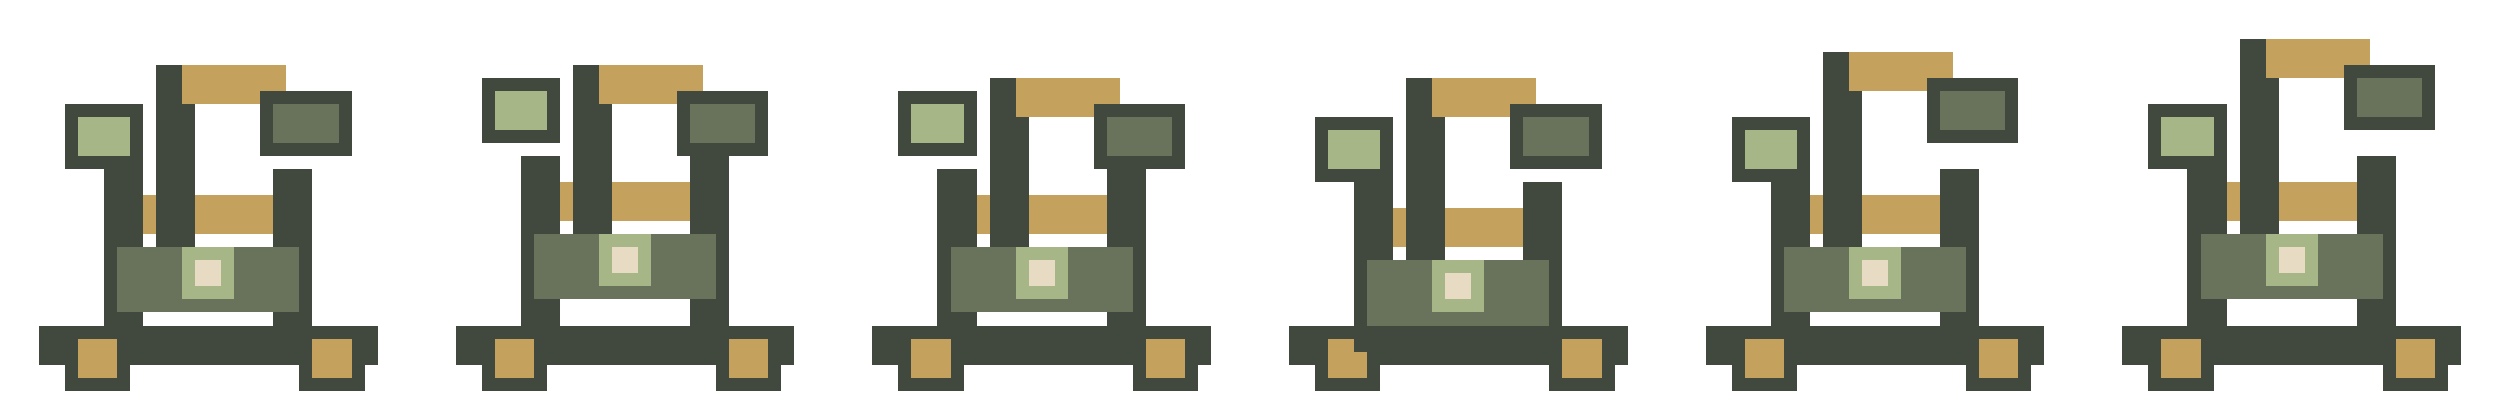
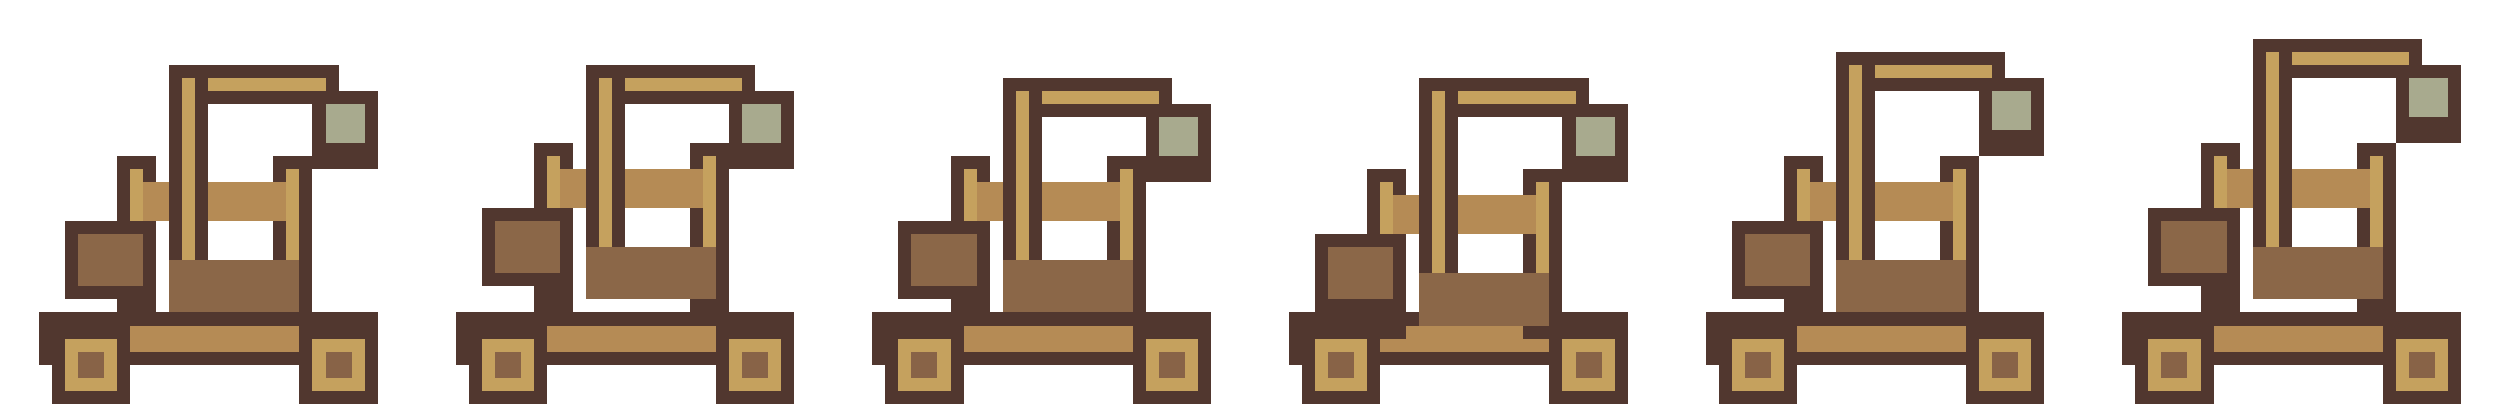
<svg xmlns="http://www.w3.org/2000/svg" width="192" height="32" viewBox="0 0 192 32" shape-rendering="crispEdges">
  <g transform="translate(0 0)">
-     <rect x="3" y="25" width="26" height="3" fill="#41483d" />
-     <rect x="5" y="25" width="5" height="5" fill="#41483d" />
-     <rect x="6" y="26" width="3" height="3" fill="#c5a15e" />
-     <rect x="23" y="25" width="5" height="5" fill="#41483d" />
-     <rect x="24" y="26" width="3" height="3" fill="#c5a15e" />
-     <rect x="8" y="13" width="3" height="13" fill="#41483d" />
-     <rect x="21" y="13" width="3" height="13" fill="#41483d" />
-     <rect x="11" y="15" width="10" height="3" fill="#c5a15e" />
-     <rect x="12" y="5" width="3" height="16" fill="#41483d" />
-     <rect x="14" y="5" width="8" height="3" fill="#c5a15e" />
-     <rect x="20" y="7" width="7" height="5" fill="#41483d" />
-     <rect x="21" y="8" width="5" height="3" fill="#69725b" />
-     <rect x="9" y="19" width="14" height="5" fill="#69725b" />
-     <rect x="14" y="19" width="4" height="4" fill="#a7b686" />
-     <rect x="15" y="20" width="2" height="2" fill="#e7dbc3" />
-     <rect x="5" y="8" width="6" height="5" fill="#41483d" />
-     <rect x="6" y="9" width="4" height="3" fill="#a7b686" />
+     <rect x="3" y="24" width="26" height="4" fill="#51372f" />
+     <rect x="5" y="25" width="22" height="2" fill="#b58b55" />
+     <rect x="4" y="25" width="6" height="6" fill="#51372f" />
+     <rect x="5" y="26" width="4" height="4" fill="#c5a15e" />
+     <rect x="6" y="27" width="2" height="2" fill="#886347" />
+     <rect x="23" y="25" width="6" height="6" fill="#51372f" />
+     <rect x="24" y="26" width="4" height="4" fill="#c5a15e" />
+     <rect x="25" y="27" width="2" height="2" fill="#886347" />
+     <rect x="9" y="12" width="3" height="13" fill="#51372f" />
+     <rect x="21" y="12" width="3" height="13" fill="#51372f" />
+     <rect x="10" y="13" width="1" height="10" fill="#c5a15e" />
+     <rect x="22" y="13" width="1" height="10" fill="#c5a15e" />
+     <rect x="11" y="14" width="11" height="3" fill="#b58b55" />
+     <rect x="13" y="5" width="3" height="18" fill="#51372f" />
+     <rect x="14" y="6" width="1" height="15" fill="#c5a15e" />
+     <rect x="15" y="5" width="11" height="3" fill="#51372f" />
+     <rect x="16" y="6" width="9" height="1" fill="#c5a15e" />
+     <rect x="24" y="7" width="5" height="6" fill="#51372f" />
+     <rect x="25" y="8" width="3" height="3" fill="#a8aa8e" />
+     <rect x="5" y="17" width="7" height="6" fill="#51372f" />
+     <rect x="6" y="18" width="5" height="4" fill="#8b6748" />
+     <rect x="13" y="20" width="10" height="4" fill="#8b6748" />
  </g>
  <g transform="translate(32 0)">
-     <rect x="3" y="25" width="26" height="3" fill="#41483d" />
-     <rect x="5" y="25" width="5" height="5" fill="#41483d" />
-     <rect x="6" y="26" width="3" height="3" fill="#c5a15e" />
-     <rect x="23" y="25" width="5" height="5" fill="#41483d" />
-     <rect x="24" y="26" width="3" height="3" fill="#c5a15e" />
-     <rect x="8" y="12" width="3" height="13" fill="#41483d" />
-     <rect x="21" y="12" width="3" height="13" fill="#41483d" />
-     <rect x="11" y="14" width="10" height="3" fill="#c5a15e" />
-     <rect x="12" y="5" width="3" height="16" fill="#41483d" />
-     <rect x="14" y="5" width="8" height="3" fill="#c5a15e" />
-     <rect x="20" y="7" width="7" height="5" fill="#41483d" />
-     <rect x="21" y="8" width="5" height="3" fill="#69725b" />
-     <rect x="9" y="18" width="14" height="5" fill="#69725b" />
-     <rect x="14" y="18" width="4" height="4" fill="#a7b686" />
-     <rect x="15" y="19" width="2" height="2" fill="#e7dbc3" />
-     <rect x="5" y="6" width="6" height="5" fill="#41483d" />
-     <rect x="6" y="7" width="4" height="3" fill="#a7b686" />
+     <rect x="3" y="24" width="26" height="4" fill="#51372f" />
+     <rect x="5" y="25" width="22" height="2" fill="#b58b55" />
+     <rect x="4" y="25" width="6" height="6" fill="#51372f" />
+     <rect x="5" y="26" width="4" height="4" fill="#c5a15e" />
+     <rect x="6" y="27" width="2" height="2" fill="#886347" />
+     <rect x="23" y="25" width="6" height="6" fill="#51372f" />
+     <rect x="24" y="26" width="4" height="4" fill="#c5a15e" />
+     <rect x="25" y="27" width="2" height="2" fill="#886347" />
+     <rect x="9" y="11" width="3" height="13" fill="#51372f" />
+     <rect x="21" y="11" width="3" height="13" fill="#51372f" />
+     <rect x="10" y="12" width="1" height="10" fill="#c5a15e" />
+     <rect x="22" y="12" width="1" height="10" fill="#c5a15e" />
+     <rect x="11" y="13" width="11" height="3" fill="#b58b55" />
+     <rect x="13" y="5" width="3" height="18" fill="#51372f" />
+     <rect x="14" y="6" width="1" height="15" fill="#c5a15e" />
+     <rect x="15" y="5" width="11" height="3" fill="#51372f" />
+     <rect x="16" y="6" width="9" height="1" fill="#c5a15e" />
+     <rect x="24" y="7" width="5" height="6" fill="#51372f" />
+     <rect x="25" y="8" width="3" height="3" fill="#a8aa8e" />
+     <rect x="5" y="16" width="7" height="6" fill="#51372f" />
+     <rect x="6" y="17" width="5" height="4" fill="#8b6748" />
+     <rect x="13" y="19" width="10" height="4" fill="#8b6748" />
  </g>
  <g transform="translate(64 0)">
-     <rect x="3" y="25" width="26" height="3" fill="#41483d" />
-     <rect x="5" y="25" width="5" height="5" fill="#41483d" />
-     <rect x="6" y="26" width="3" height="3" fill="#c5a15e" />
-     <rect x="23" y="25" width="5" height="5" fill="#41483d" />
-     <rect x="24" y="26" width="3" height="3" fill="#c5a15e" />
-     <rect x="8" y="13" width="3" height="13" fill="#41483d" />
-     <rect x="21" y="13" width="3" height="13" fill="#41483d" />
-     <rect x="11" y="15" width="10" height="3" fill="#c5a15e" />
-     <rect x="12" y="6" width="3" height="16" fill="#41483d" />
-     <rect x="14" y="6" width="8" height="3" fill="#c5a15e" />
-     <rect x="20" y="8" width="7" height="5" fill="#41483d" />
-     <rect x="21" y="9" width="5" height="3" fill="#69725b" />
-     <rect x="9" y="19" width="14" height="5" fill="#69725b" />
-     <rect x="14" y="19" width="4" height="4" fill="#a7b686" />
-     <rect x="15" y="20" width="2" height="2" fill="#e7dbc3" />
-     <rect x="5" y="7" width="6" height="5" fill="#41483d" />
-     <rect x="6" y="8" width="4" height="3" fill="#a7b686" />
+     <rect x="3" y="24" width="26" height="4" fill="#51372f" />
+     <rect x="5" y="25" width="22" height="2" fill="#b58b55" />
+     <rect x="4" y="25" width="6" height="6" fill="#51372f" />
+     <rect x="5" y="26" width="4" height="4" fill="#c5a15e" />
+     <rect x="6" y="27" width="2" height="2" fill="#886347" />
+     <rect x="23" y="25" width="6" height="6" fill="#51372f" />
+     <rect x="24" y="26" width="4" height="4" fill="#c5a15e" />
+     <rect x="25" y="27" width="2" height="2" fill="#886347" />
+     <rect x="9" y="12" width="3" height="13" fill="#51372f" />
+     <rect x="21" y="12" width="3" height="13" fill="#51372f" />
+     <rect x="10" y="13" width="1" height="10" fill="#c5a15e" />
+     <rect x="22" y="13" width="1" height="10" fill="#c5a15e" />
+     <rect x="11" y="14" width="11" height="3" fill="#b58b55" />
+     <rect x="13" y="6" width="3" height="18" fill="#51372f" />
+     <rect x="14" y="7" width="1" height="15" fill="#c5a15e" />
+     <rect x="15" y="6" width="11" height="3" fill="#51372f" />
+     <rect x="16" y="7" width="9" height="1" fill="#c5a15e" />
+     <rect x="24" y="8" width="5" height="6" fill="#51372f" />
+     <rect x="25" y="9" width="3" height="3" fill="#a8aa8e" />
+     <rect x="5" y="17" width="7" height="6" fill="#51372f" />
+     <rect x="6" y="18" width="5" height="4" fill="#8b6748" />
+     <rect x="13" y="20" width="10" height="4" fill="#8b6748" />
  </g>
  <g transform="translate(96 0)">
-     <rect x="3" y="25" width="26" height="3" fill="#41483d" />
-     <rect x="5" y="25" width="5" height="5" fill="#41483d" />
-     <rect x="6" y="26" width="3" height="3" fill="#c5a15e" />
-     <rect x="23" y="25" width="5" height="5" fill="#41483d" />
-     <rect x="24" y="26" width="3" height="3" fill="#c5a15e" />
-     <rect x="8" y="14" width="3" height="13" fill="#41483d" />
-     <rect x="21" y="14" width="3" height="13" fill="#41483d" />
-     <rect x="11" y="16" width="10" height="3" fill="#c5a15e" />
-     <rect x="12" y="6" width="3" height="16" fill="#41483d" />
-     <rect x="14" y="6" width="8" height="3" fill="#c5a15e" />
-     <rect x="20" y="8" width="7" height="5" fill="#41483d" />
-     <rect x="21" y="9" width="5" height="3" fill="#69725b" />
-     <rect x="9" y="20" width="14" height="5" fill="#69725b" />
-     <rect x="14" y="20" width="4" height="4" fill="#a7b686" />
-     <rect x="15" y="21" width="2" height="2" fill="#e7dbc3" />
-     <rect x="5" y="9" width="6" height="5" fill="#41483d" />
-     <rect x="6" y="10" width="4" height="3" fill="#a7b686" />
+     <rect x="3" y="24" width="26" height="4" fill="#51372f" />
+     <rect x="5" y="25" width="22" height="2" fill="#b58b55" />
+     <rect x="4" y="25" width="6" height="6" fill="#51372f" />
+     <rect x="5" y="26" width="4" height="4" fill="#c5a15e" />
+     <rect x="6" y="27" width="2" height="2" fill="#886347" />
+     <rect x="23" y="25" width="6" height="6" fill="#51372f" />
+     <rect x="24" y="26" width="4" height="4" fill="#c5a15e" />
+     <rect x="25" y="27" width="2" height="2" fill="#886347" />
+     <rect x="9" y="13" width="3" height="13" fill="#51372f" />
+     <rect x="21" y="13" width="3" height="13" fill="#51372f" />
+     <rect x="10" y="14" width="1" height="10" fill="#c5a15e" />
+     <rect x="22" y="14" width="1" height="10" fill="#c5a15e" />
+     <rect x="11" y="15" width="11" height="3" fill="#b58b55" />
+     <rect x="13" y="6" width="3" height="18" fill="#51372f" />
+     <rect x="14" y="7" width="1" height="15" fill="#c5a15e" />
+     <rect x="15" y="6" width="11" height="3" fill="#51372f" />
+     <rect x="16" y="7" width="9" height="1" fill="#c5a15e" />
+     <rect x="24" y="8" width="5" height="6" fill="#51372f" />
+     <rect x="25" y="9" width="3" height="3" fill="#a8aa8e" />
+     <rect x="5" y="18" width="7" height="6" fill="#51372f" />
+     <rect x="6" y="19" width="5" height="4" fill="#8b6748" />
+     <rect x="13" y="21" width="10" height="4" fill="#8b6748" />
  </g>
  <g transform="translate(128 0)">
-     <rect x="3" y="25" width="26" height="3" fill="#41483d" />
-     <rect x="5" y="25" width="5" height="5" fill="#41483d" />
-     <rect x="6" y="26" width="3" height="3" fill="#c5a15e" />
-     <rect x="23" y="25" width="5" height="5" fill="#41483d" />
-     <rect x="24" y="26" width="3" height="3" fill="#c5a15e" />
-     <rect x="8" y="13" width="3" height="13" fill="#41483d" />
-     <rect x="21" y="13" width="3" height="13" fill="#41483d" />
-     <rect x="11" y="15" width="10" height="3" fill="#c5a15e" />
-     <rect x="12" y="4" width="3" height="16" fill="#41483d" />
-     <rect x="14" y="4" width="8" height="3" fill="#c5a15e" />
-     <rect x="20" y="6" width="7" height="5" fill="#41483d" />
-     <rect x="21" y="7" width="5" height="3" fill="#69725b" />
-     <rect x="9" y="19" width="14" height="5" fill="#69725b" />
-     <rect x="14" y="19" width="4" height="4" fill="#a7b686" />
-     <rect x="15" y="20" width="2" height="2" fill="#e7dbc3" />
-     <rect x="5" y="9" width="6" height="5" fill="#41483d" />
-     <rect x="6" y="10" width="4" height="3" fill="#a7b686" />
+     <rect x="3" y="24" width="26" height="4" fill="#51372f" />
+     <rect x="5" y="25" width="22" height="2" fill="#b58b55" />
+     <rect x="4" y="25" width="6" height="6" fill="#51372f" />
+     <rect x="5" y="26" width="4" height="4" fill="#c5a15e" />
+     <rect x="6" y="27" width="2" height="2" fill="#886347" />
+     <rect x="23" y="25" width="6" height="6" fill="#51372f" />
+     <rect x="24" y="26" width="4" height="4" fill="#c5a15e" />
+     <rect x="25" y="27" width="2" height="2" fill="#886347" />
+     <rect x="9" y="12" width="3" height="13" fill="#51372f" />
+     <rect x="21" y="12" width="3" height="13" fill="#51372f" />
+     <rect x="10" y="13" width="1" height="10" fill="#c5a15e" />
+     <rect x="22" y="13" width="1" height="10" fill="#c5a15e" />
+     <rect x="11" y="14" width="11" height="3" fill="#b58b55" />
+     <rect x="13" y="4" width="3" height="18" fill="#51372f" />
+     <rect x="14" y="5" width="1" height="15" fill="#c5a15e" />
+     <rect x="15" y="4" width="11" height="3" fill="#51372f" />
+     <rect x="16" y="5" width="9" height="1" fill="#c5a15e" />
+     <rect x="24" y="6" width="5" height="6" fill="#51372f" />
+     <rect x="25" y="7" width="3" height="3" fill="#a8aa8e" />
+     <rect x="5" y="17" width="7" height="6" fill="#51372f" />
+     <rect x="6" y="18" width="5" height="4" fill="#8b6748" />
+     <rect x="13" y="20" width="10" height="4" fill="#8b6748" />
  </g>
  <g transform="translate(160 0)">
-     <rect x="3" y="25" width="26" height="3" fill="#41483d" />
-     <rect x="5" y="25" width="5" height="5" fill="#41483d" />
-     <rect x="6" y="26" width="3" height="3" fill="#c5a15e" />
-     <rect x="23" y="25" width="5" height="5" fill="#41483d" />
-     <rect x="24" y="26" width="3" height="3" fill="#c5a15e" />
-     <rect x="8" y="12" width="3" height="13" fill="#41483d" />
-     <rect x="21" y="12" width="3" height="13" fill="#41483d" />
-     <rect x="11" y="14" width="10" height="3" fill="#c5a15e" />
-     <rect x="12" y="3" width="3" height="16" fill="#41483d" />
-     <rect x="14" y="3" width="8" height="3" fill="#c5a15e" />
-     <rect x="20" y="5" width="7" height="5" fill="#41483d" />
-     <rect x="21" y="6" width="5" height="3" fill="#69725b" />
-     <rect x="9" y="18" width="14" height="5" fill="#69725b" />
-     <rect x="14" y="18" width="4" height="4" fill="#a7b686" />
-     <rect x="15" y="19" width="2" height="2" fill="#e7dbc3" />
-     <rect x="5" y="8" width="6" height="5" fill="#41483d" />
-     <rect x="6" y="9" width="4" height="3" fill="#a7b686" />
+     <rect x="3" y="24" width="26" height="4" fill="#51372f" />
+     <rect x="5" y="25" width="22" height="2" fill="#b58b55" />
+     <rect x="4" y="25" width="6" height="6" fill="#51372f" />
+     <rect x="5" y="26" width="4" height="4" fill="#c5a15e" />
+     <rect x="6" y="27" width="2" height="2" fill="#886347" />
+     <rect x="23" y="25" width="6" height="6" fill="#51372f" />
+     <rect x="24" y="26" width="4" height="4" fill="#c5a15e" />
+     <rect x="25" y="27" width="2" height="2" fill="#886347" />
+     <rect x="9" y="11" width="3" height="13" fill="#51372f" />
+     <rect x="21" y="11" width="3" height="13" fill="#51372f" />
+     <rect x="10" y="12" width="1" height="10" fill="#c5a15e" />
+     <rect x="22" y="12" width="1" height="10" fill="#c5a15e" />
+     <rect x="11" y="13" width="11" height="3" fill="#b58b55" />
+     <rect x="13" y="3" width="3" height="18" fill="#51372f" />
+     <rect x="14" y="4" width="1" height="15" fill="#c5a15e" />
+     <rect x="15" y="3" width="11" height="3" fill="#51372f" />
+     <rect x="16" y="4" width="9" height="1" fill="#c5a15e" />
+     <rect x="24" y="5" width="5" height="6" fill="#51372f" />
+     <rect x="25" y="6" width="3" height="3" fill="#a8aa8e" />
+     <rect x="5" y="16" width="7" height="6" fill="#51372f" />
+     <rect x="6" y="17" width="5" height="4" fill="#8b6748" />
+     <rect x="13" y="19" width="10" height="4" fill="#8b6748" />
  </g>
</svg>
